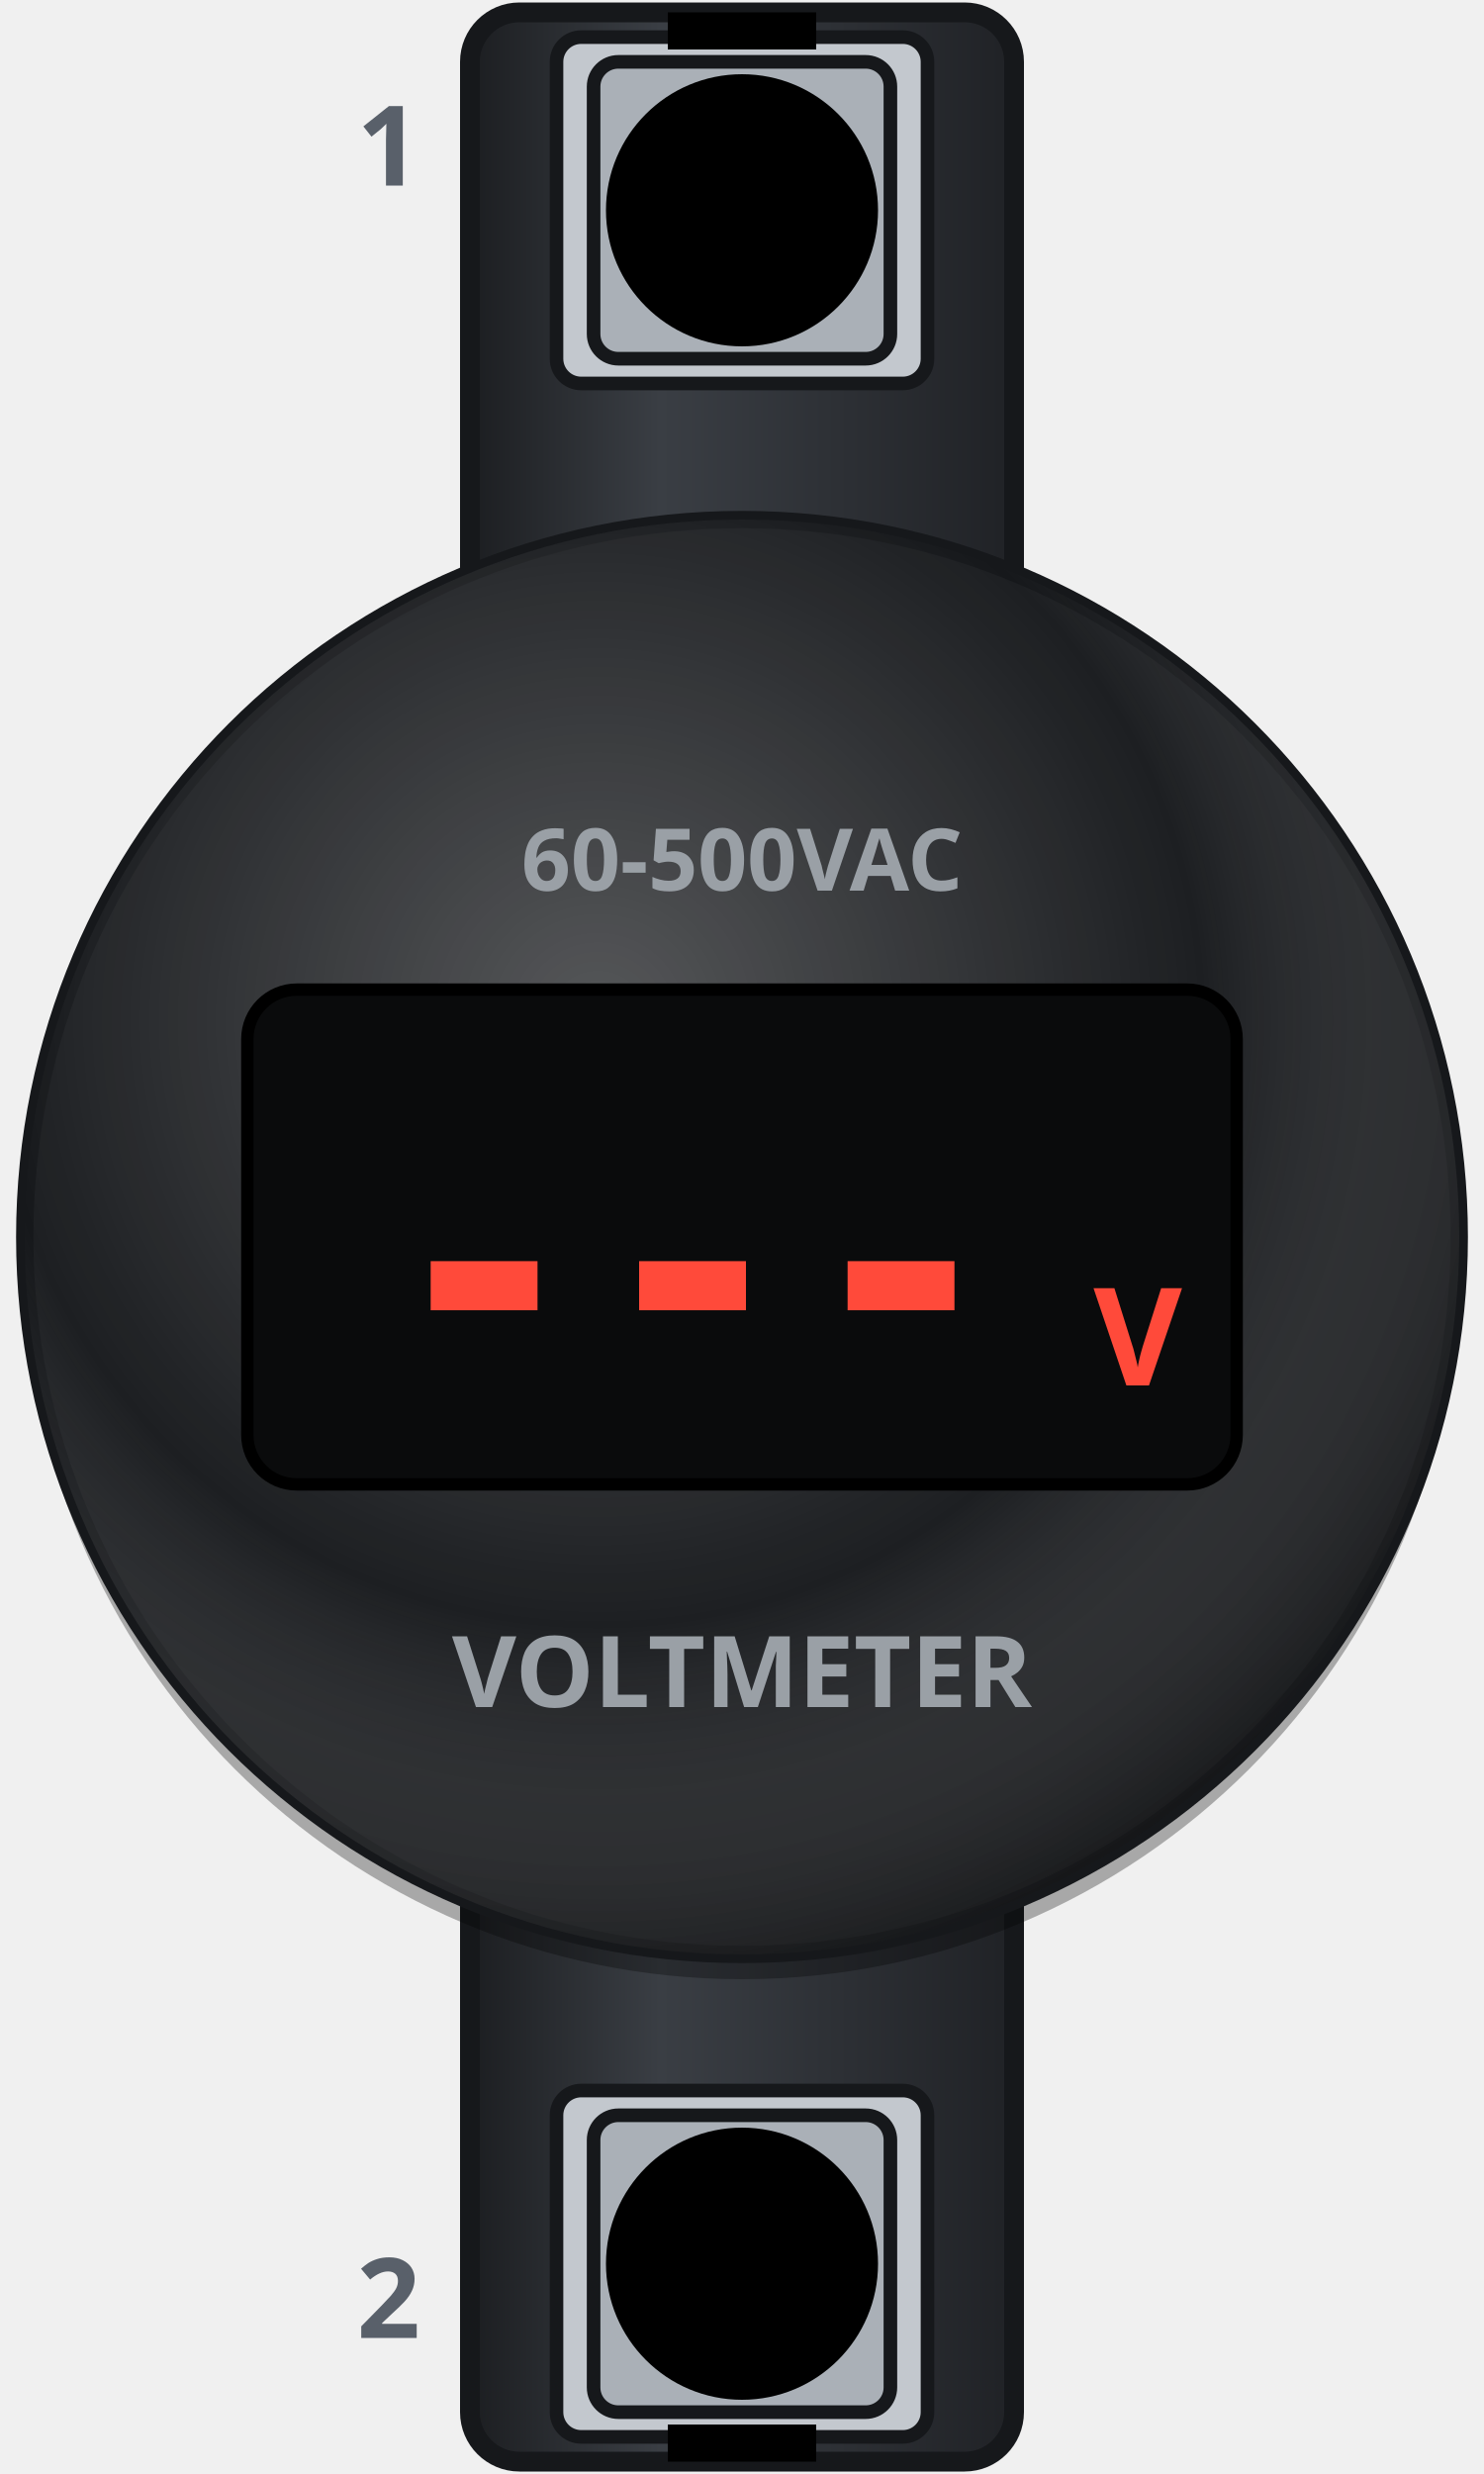
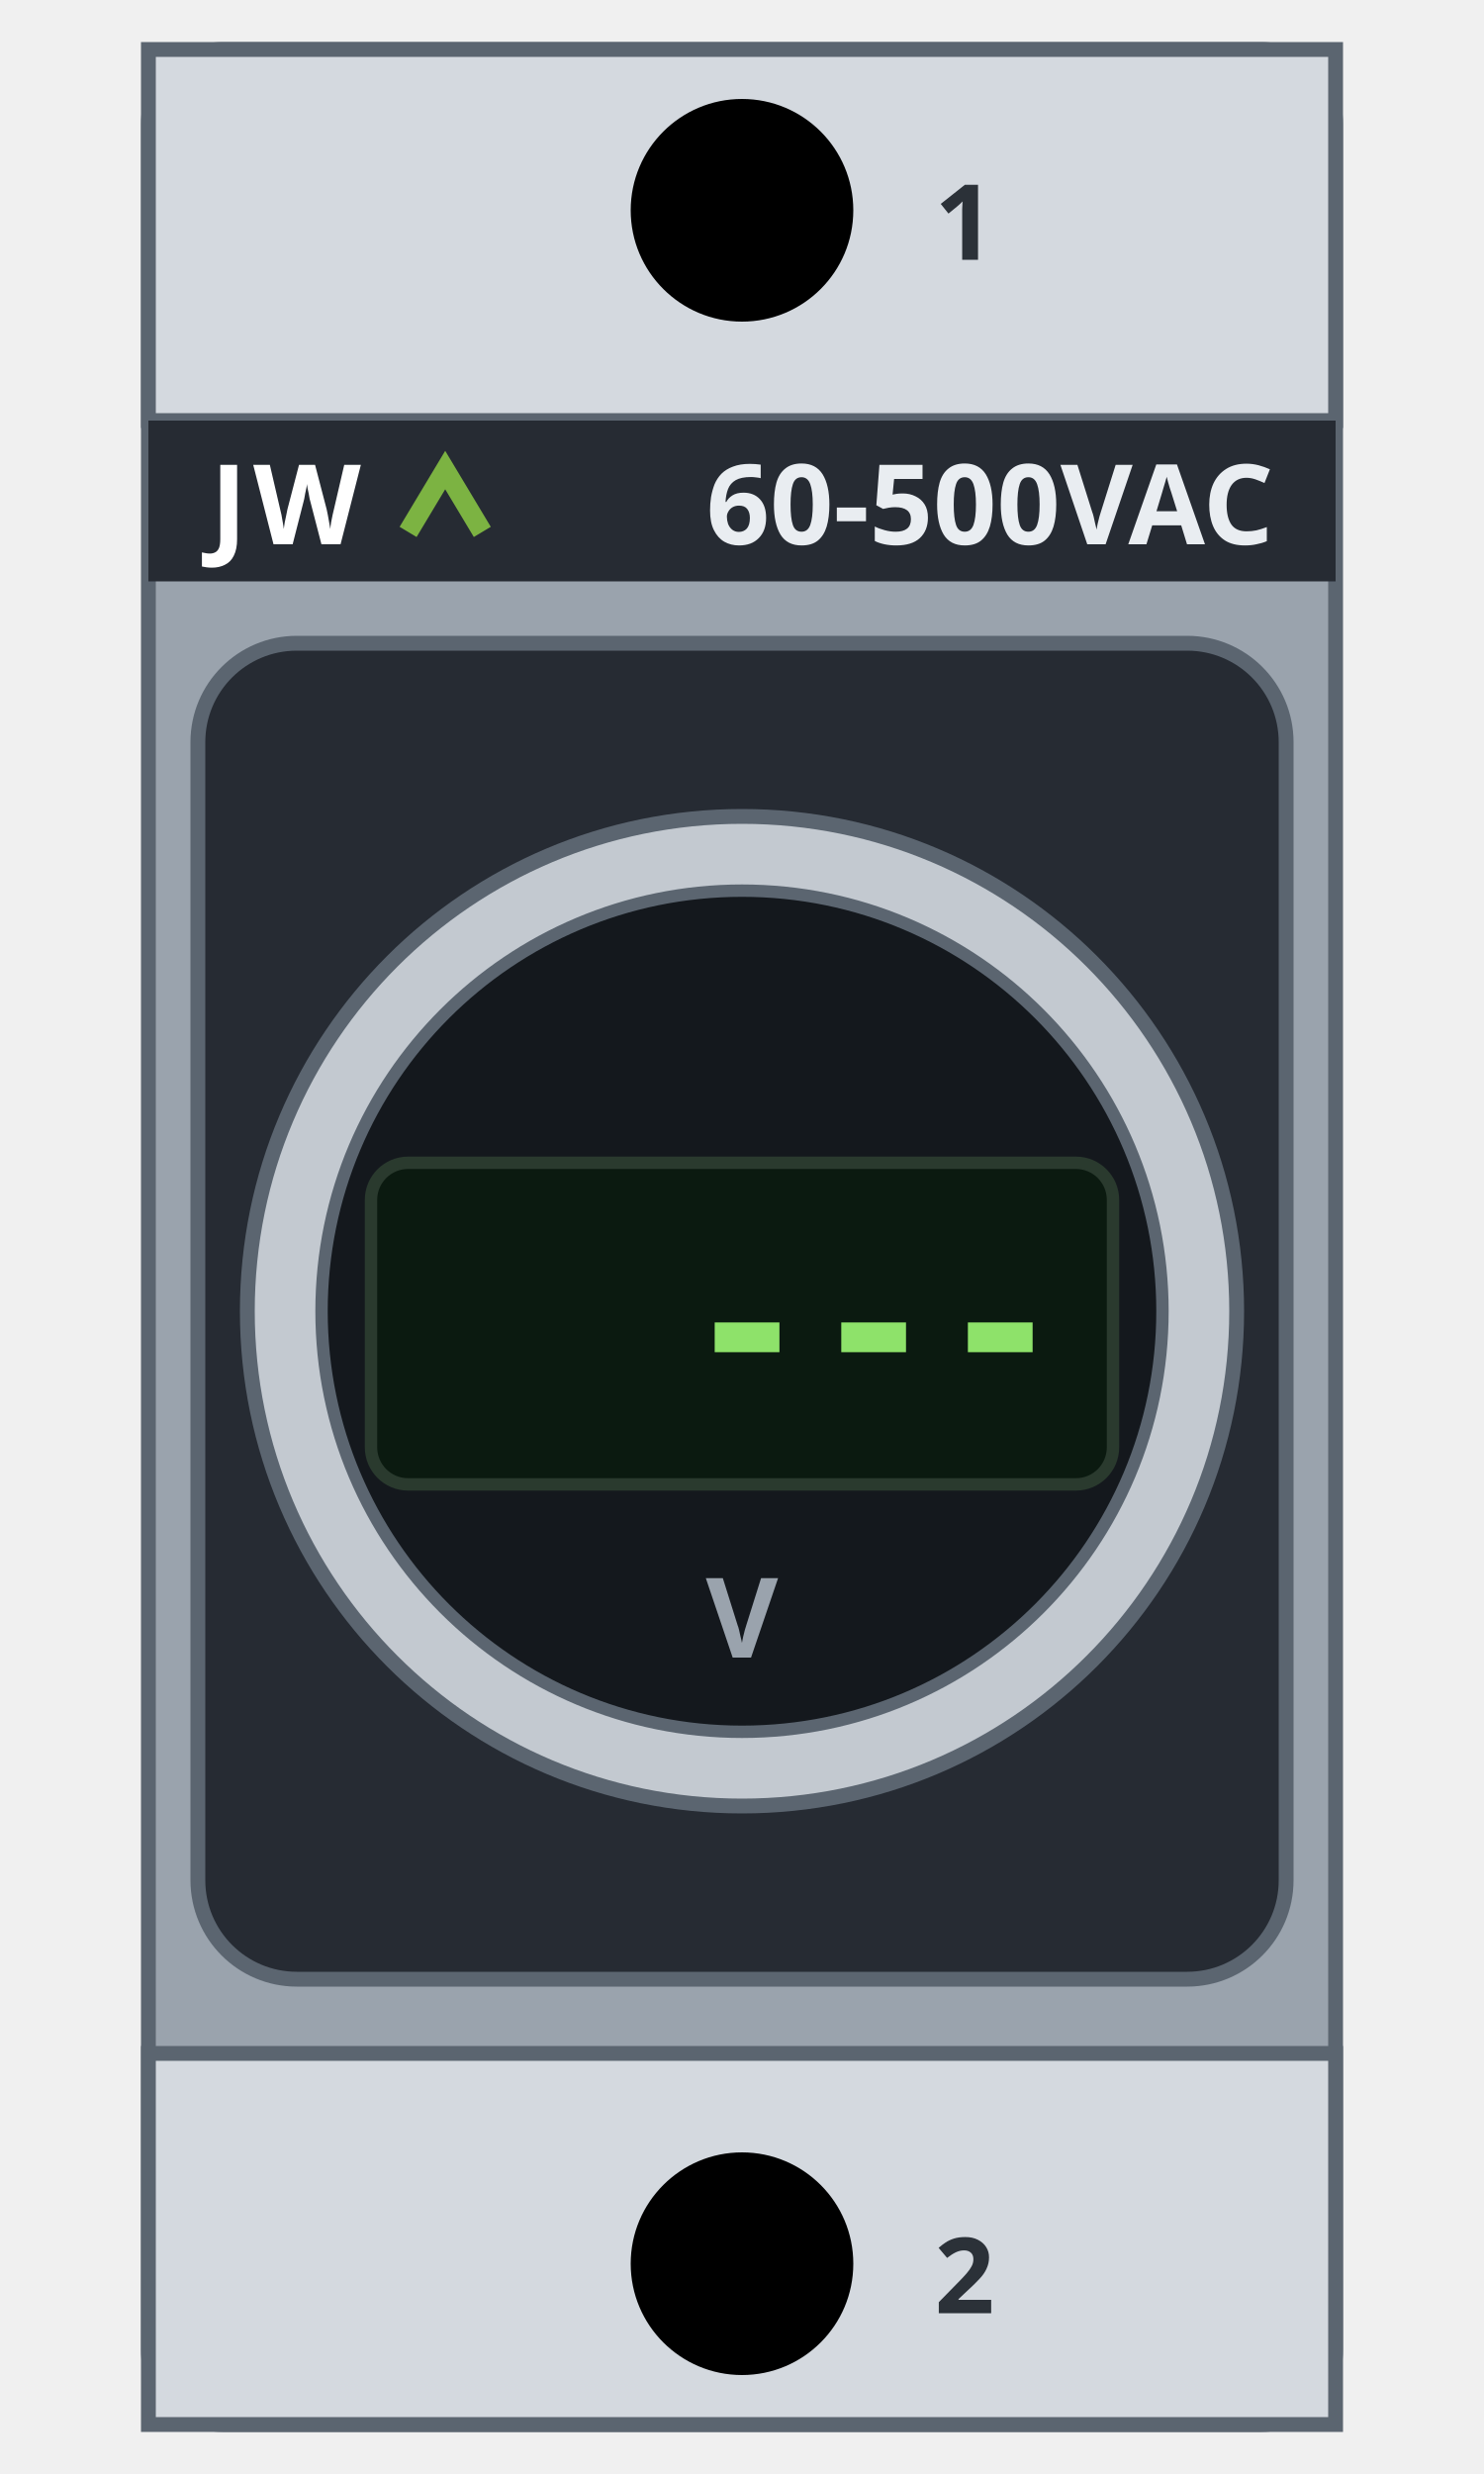
- <svg xmlns="http://www.w3.org/2000/svg" viewBox="0 0 120 200">
+ <svg xmlns="http://www.w3.org/2000/svg" viewBox="0 0 120 200" width="120" height="200" font-family="Segoe UI,Noto Sans,Arial,sans-serif">
  <defs>
-     <linearGradient id="vm-zmk" x1="0" y1="0" x2="1" y2="1">
-       <stop offset="0" stop-color="#6b6f72" />
-       <stop offset=".5" stop-color="#4a4d50" />
-       <stop offset="1" stop-color="#36383b" />
-     </linearGradient>
-     <linearGradient id="vm-chr" x1="0" y1="0" x2="1" y2="1">
-       <stop offset="0" stop-color="#fdfdfd" />
-       <stop offset=".3" stop-color="#c9ced3" />
-       <stop offset=".55" stop-color="#7f8790" />
-       <stop offset=".75" stop-color="#eef0f2" />
-       <stop offset="1" stop-color="#8a9199" />
-     </linearGradient>
-     <linearGradient id="vm-brs" x1="0" y1="0" x2="1" y2="1">
-       <stop offset="0" stop-color="#e9cf95" />
-       <stop offset="1" stop-color="#9c7a3c" />
-     </linearGradient>
-     <linearGradient id="vm-scr" x1="0" y1="0" x2="1" y2="1">
-       <stop offset="0" stop-color="#f4f6f8" />
-       <stop offset="1" stop-color="#a5acb4" />
-     </linearGradient>
-     <linearGradient id="vm-blk" x1="0" y1="0" x2="1" y2="0">
-       <stop offset="0" stop-color="#1c1e21" />
-       <stop offset=".35" stop-color="#3a3e44" />
-       <stop offset="1" stop-color="#202226" />
-     </linearGradient>
-     <radialGradient id="vm-off" cx=".45" cy=".4" r=".65">
-       <stop offset="0" stop-color="#000" stop-opacity=".35" />
-       <stop offset="1" stop-color="#000" stop-opacity=".62" />
+     <radialGradient id="jwm-shine" cx=".38" cy=".32" r=".7">
+       <stop offset="0" stop-color="#fff" stop-opacity=".95" />
+       <stop offset=".35" stop-color="#fff" stop-opacity=".35" />
+       <stop offset="1" stop-color="#fff" stop-opacity="0" />
    </radialGradient>
-     <radialGradient id="vm-on" cx=".5" cy=".5" r=".5">
-       <stop offset="0" stop-color="#fff" stop-opacity=".95" />
-       <stop offset=".35" stop-color="#fff" stop-opacity=".45" />
-       <stop offset=".8" stop-color="#fff" stop-opacity="0" />
-       <stop offset="1" stop-color="#000" stop-opacity=".15" />
+     <radialGradient id="jwm-cap" cx=".4" cy=".35" r=".75">
+       <stop offset="0" stop-color="#fff" stop-opacity=".45" />
+       <stop offset=".6" stop-color="#fff" stop-opacity="0" />
+       <stop offset="1" stop-color="#000" stop-opacity=".25" />
    </radialGradient>
-     <radialGradient id="vm-burn" cx=".55" cy=".5" r=".6">
-       <stop offset="0" stop-color="#1a1410" stop-opacity=".9" />
-       <stop offset=".6" stop-color="#2b211a" stop-opacity=".75" />
-       <stop offset="1" stop-color="#000" stop-opacity=".8" />
-     </radialGradient>
-     <radialGradient id="vm-dome" cx=".4" cy=".35" r=".7">
-       <stop offset="0" stop-color="#fff" stop-opacity=".25" />
-       <stop offset=".6" stop-color="#fff" stop-opacity="0" />
-       <stop offset="1" stop-color="#000" stop-opacity=".35" />
-     </radialGradient>
-     <linearGradient id="vm-knob" x1="0" y1="0" x2="1" y2="1">
-       <stop offset="0" stop-color="#4a4f56" />
-       <stop offset=".5" stop-color="#25282c" />
-       <stop offset="1" stop-color="#121315" />
-     </linearGradient>
  </defs>
-   <rect x="38" y="1" width="44" height="198" rx="4" fill="url(#vm-blk)" stroke="#16181b" stroke-width="1.6" />
-   <rect x="45" y="3" width="30" height="28" rx="2" fill="#c3c8ce" stroke="#16181b" stroke-width="1.1" />
-   <rect x="48.0" y="5.0" width="24.0" height="24.0" rx="2" fill="#aab0b7" stroke="#16181b" stroke-width="1.1" />
-   <circle cx="60" cy="17" r="9.0" fill="url(#vm-scr)" stroke="#16181b" stroke-width="1.3" />
-   <path d="M55.0 17H65.0M60 12.1V21.9" stroke="#16181b" stroke-width="2.3" stroke-linecap="round" />
-   <rect x="45" y="169" width="30" height="28" rx="2" fill="#c3c8ce" stroke="#16181b" stroke-width="1.1" />
-   <rect x="48.0" y="171.0" width="24.0" height="24.0" rx="2" fill="#aab0b7" stroke="#16181b" stroke-width="1.1" />
-   <circle cx="60" cy="183" r="9.0" fill="url(#vm-scr)" stroke="#16181b" stroke-width="1.3" />
-   <path d="M55.0 183H65.0M60 178.1V187.9" stroke="#16181b" stroke-width="2.3" stroke-linecap="round" />
-   <rect x="54" y="1" width="12" height="3" fill="#000" />
-   <rect x="54" y="196" width="12" height="3" fill="#000" />
-   <circle class="jw-term" data-term="1" cx="60" cy="17" r="11" />
-   <circle class="jw-term" data-term="2" cx="60" cy="183" r="11" />
-   <text x="34" y="15" text-anchor="end" font-family="sans-serif" font-size="9" font-weight="700" fill="#59606a">1</text>
-   <text x="34" y="189" text-anchor="end" font-family="sans-serif" font-size="9" font-weight="700" fill="#59606a">2</text>
-   <circle cx="60" cy="102" r="58" fill="#000" opacity=".3" />
-   <circle cx="60" cy="100" r="58" fill="#1d1f22" stroke="#16181b" stroke-width="1.4" />
-   <circle cx="60" cy="100" r="58" fill="url(#vm-dome)" />
-   <rect x="20" y="80" width="80" height="40" rx="4" fill="#0a0b0c" stroke="#000" />
-   <text x="56" y="112" text-anchor="middle" font-family="monospace" font-size="28" font-weight="800" fill="#ff4a3a" data-text="out.lcd">---</text>
-   <text x="92" y="112" text-anchor="middle" font-family="sans-serif" font-size="11" font-weight="800" fill="#ff4a3a">V</text>
-   <text x="60" y="138" text-anchor="middle" font-family="sans-serif" font-size="8" font-weight="700" fill="#9aa0a6">VOLTMETER</text>
-   <text x="60" y="72" text-anchor="middle" font-family="sans-serif" font-size="7" font-weight="700" fill="#9aa0a6" data-text="param.range">60-500VAC</text>
+   <rect x="12" y="4" width="96" height="192" rx="6" fill="#9aa3ad" stroke="#5b6570" stroke-width="1.2" />
+   <rect x="12" y="4" width="96" height="30" fill="#d4d9df" stroke="#5b6570" stroke-width="1.2" />
+   <rect x="12" y="166" width="96" height="30" fill="#d4d9df" stroke="#5b6570" stroke-width="1.2" />
+   <circle cx="60" cy="17" r="8" fill="#f4f6f8" stroke="#5b6570" stroke-width="1.2" />
+   <circle cx="60" cy="17" r="5.8" fill="none" stroke="#c9cfd6" stroke-width="1" />
+   <path d="M56.0 17h8 M60 13.0v8" fill="none" stroke="#39414b" stroke-width="1.8" stroke-linecap="round" />
+   <circle class="jw-term" data-term="1" cx="60" cy="17" r="9" />
+   <text x="78" y="21" font-size="8.5" font-weight="700" fill="#2b3138" text-anchor="middle">1</text>
+   <circle cx="60" cy="183" r="8" fill="#f4f6f8" stroke="#5b6570" stroke-width="1.2" />
+   <circle cx="60" cy="183" r="5.8" fill="none" stroke="#c9cfd6" stroke-width="1" />
+   <path d="M56.0 183h8 M60 179.0v8" fill="none" stroke="#39414b" stroke-width="1.8" stroke-linecap="round" />
+   <circle class="jw-term" data-term="2" cx="60" cy="183" r="9" />
+   <text x="78" y="187" font-size="8.5" font-weight="700" fill="#2b3138" text-anchor="middle">2</text>
+   <rect x="12" y="34" width="96" height="13" fill="#262b33" />
+   <text x="17" y="44" font-size="9" font-weight="800" fill="#fff" text-anchor="start" letter-spacing=".5">JW</text>
+   <path d="M33 43 l3 -5 l3 5" fill="none" stroke="#7cb342" stroke-width="1.6" />
+   <text x="103" y="44" font-size="9" font-weight="700" fill="#e9edf1" text-anchor="end" data-text="param.range">60-500VAC</text>
+   <rect x="16" y="52" width="88" height="108" rx="8" fill="#262b33" stroke="#5b6570" stroke-width="1.2" />
+   <circle cx="60" cy="106" r="40" fill="#c3c9d0" stroke="#5b6570" stroke-width="1.2" />
+   <circle cx="60" cy="106" r="34" fill="#14181d" stroke="#5b6570" stroke-width="1" />
+   <rect x="30" y="94" width="60" height="26" rx="3" fill="#0b1a10" stroke="#2a3a2e" stroke-width="1" />
+   <text x="86" y="113" font-size="17" font-weight="700" fill="#8ee26a" text-anchor="end" font-family="Consolas,DejaVu Sans Mono,monospace" data-text="out.lcd">---</text>
+   <text x="60" y="134" font-size="9" font-weight="700" fill="#9aa3ad" text-anchor="middle">V</text>
</svg>
